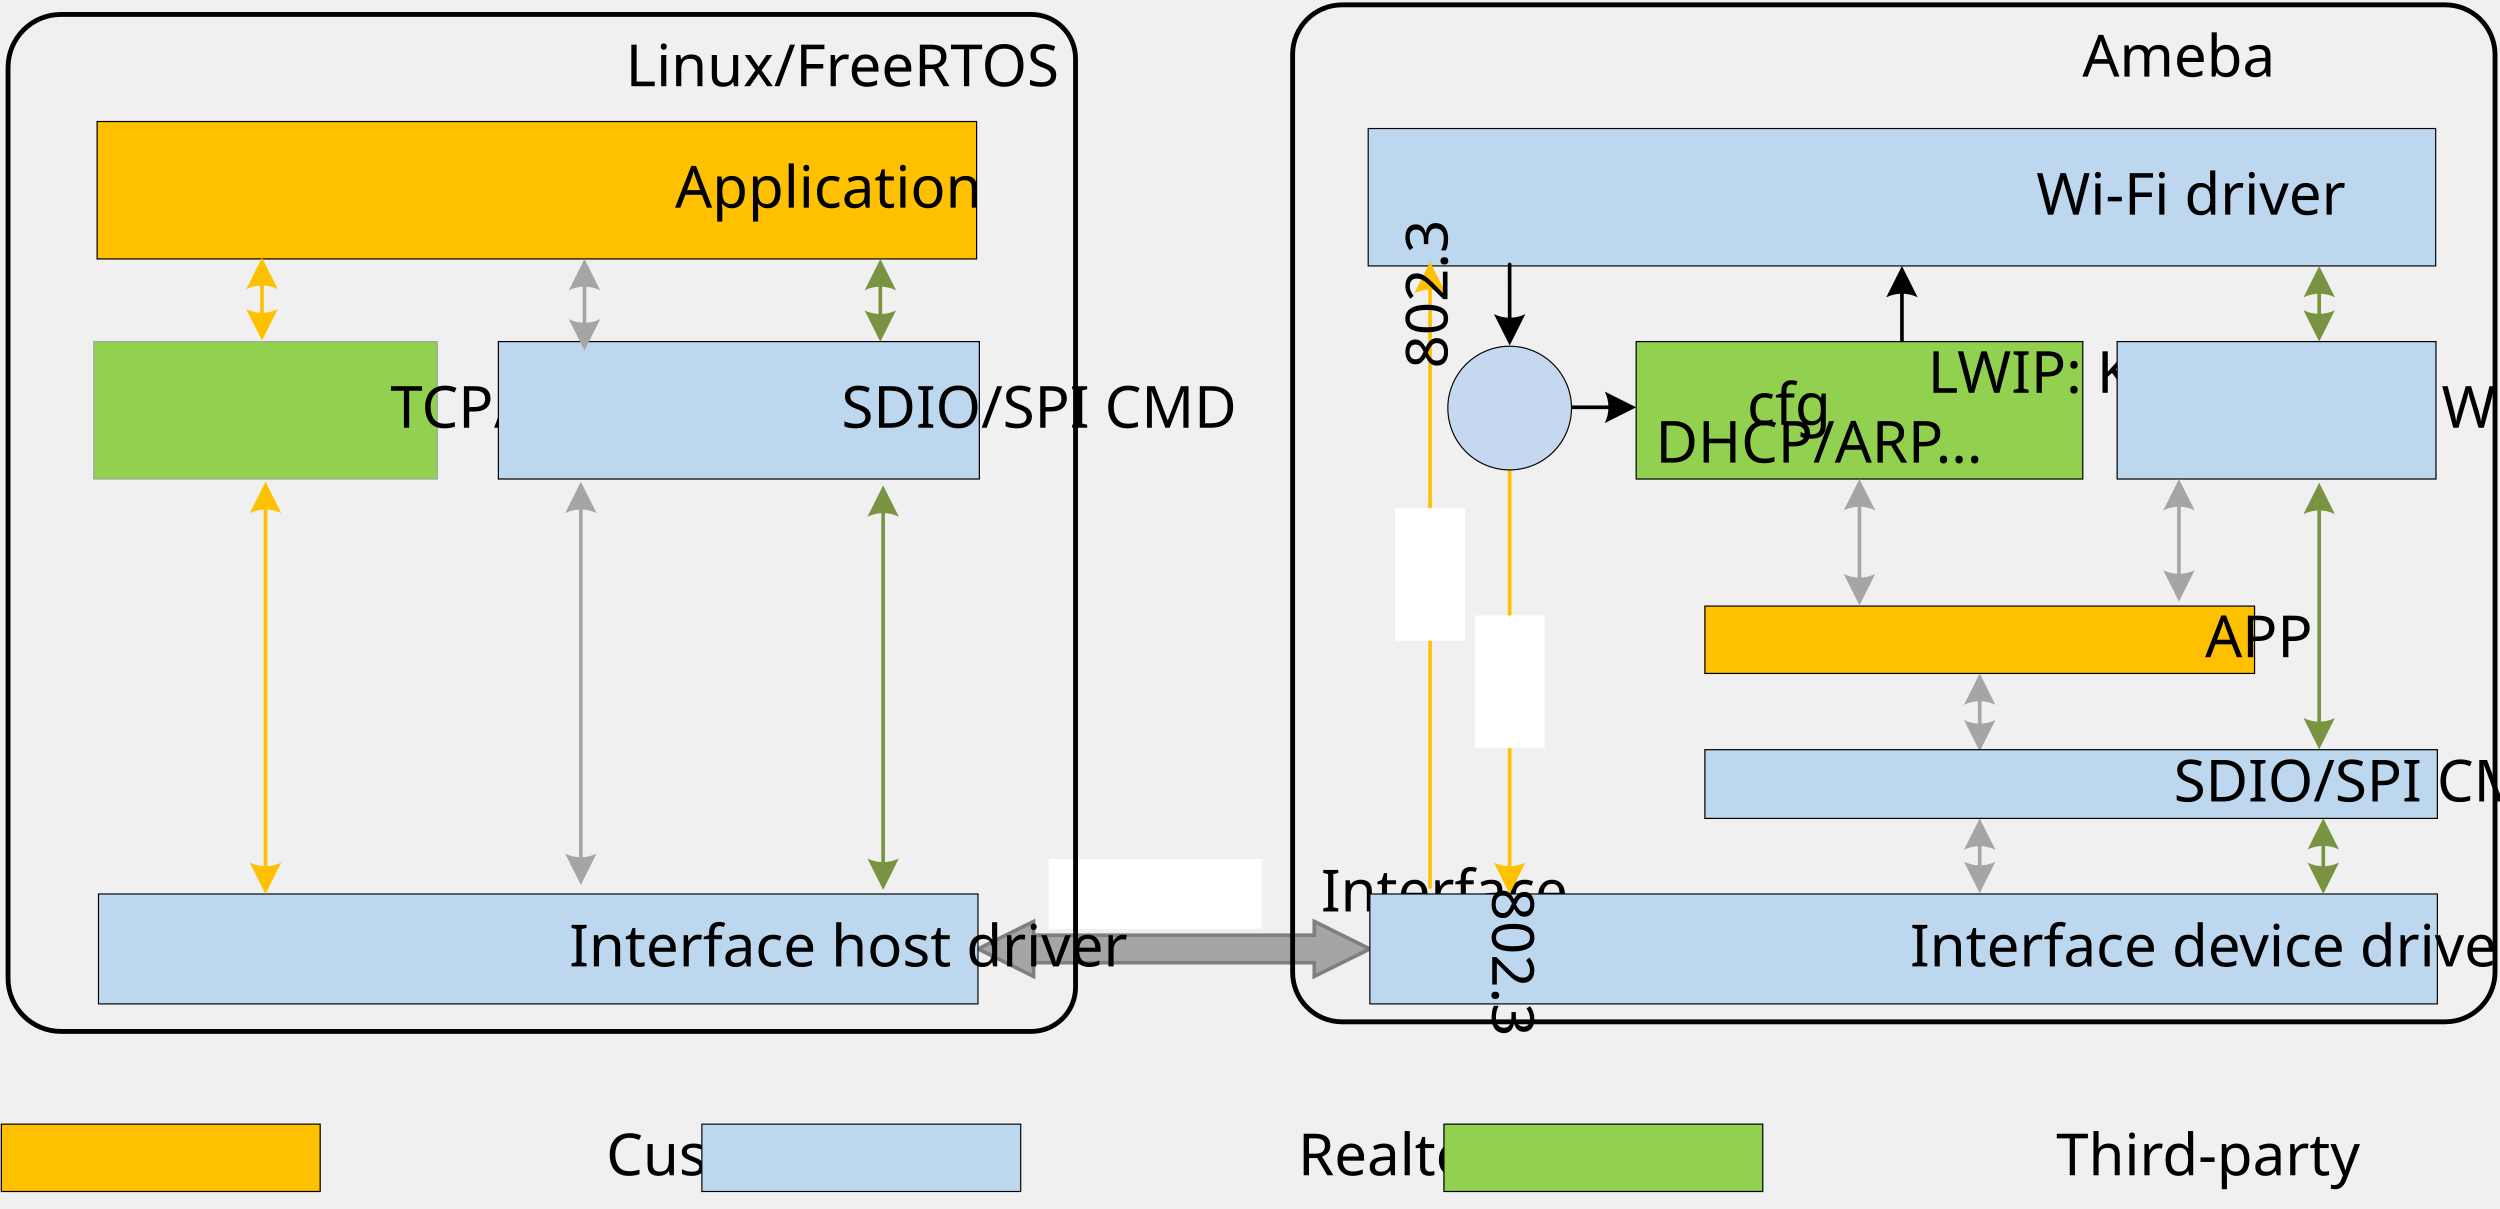
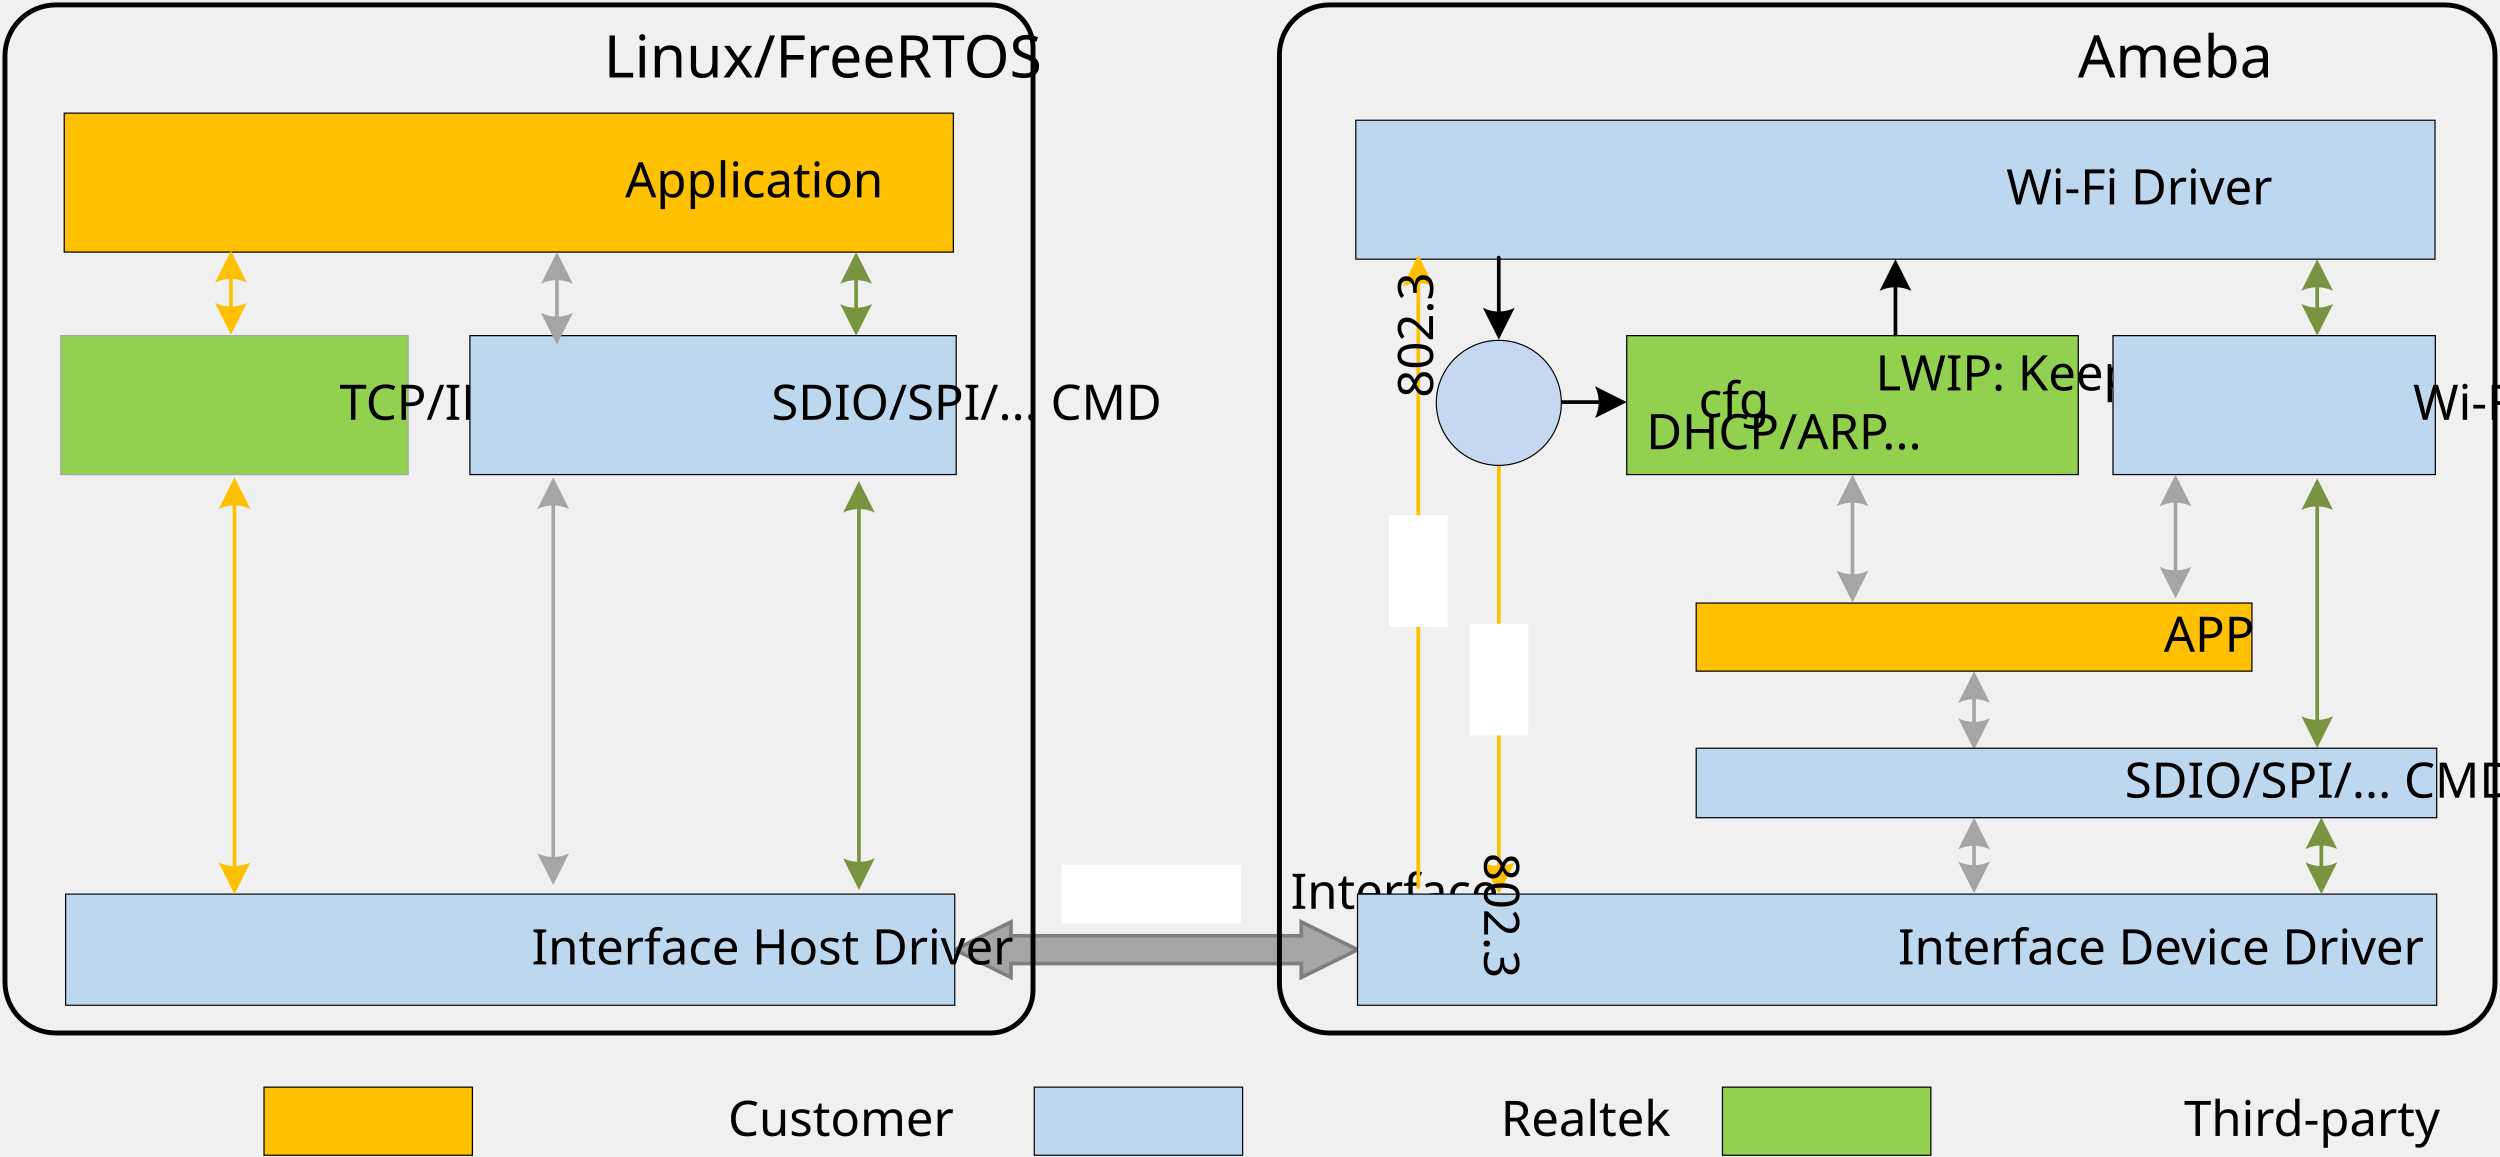
- <svg xmlns="http://www.w3.org/2000/svg" xmlns:ns1="http://schemas.microsoft.com/visio/2003/SVGExtensions/" xmlns:xlink="http://www.w3.org/1999/xlink" width="7.162in" height="3.461in" viewBox="0 0 515.647 249.207" xml:space="preserve" color-interpolation-filters="sRGB" class="st23">
-   <ns1:documentProperties ns1:langID="2052" ns1:viewMarkup="false">
+ <svg xmlns="http://www.w3.org/2000/svg" xmlns:ns1="http://schemas.microsoft.com/visio/2003/SVGExtensions/" xmlns:xlink="http://www.w3.org/1999/xlink" width="7.084in" height="3.277in" viewBox="0 0 510.065 235.965" xml:space="preserve" color-interpolation-filters="sRGB" class="st25">
+   <ns1:documentProperties ns1:langID="2052" ns1:metric="true" ns1:viewMarkup="false">
    <ns1:userDefs>
      <ns1:ud ns1:nameU="msvConvertTheme" />
    </ns1:userDefs>
  </ns1:documentProperties>
  <style type="text/css">
	
		.st1 {fill:#ffc000;stroke:#000000;stroke-width:0.25}
- 		.st2 {fill:#000000;font-family:Calibri;font-size:1em}
+ 		.st2 {fill:#000000;font-family:Calibri;font-size:0.833em}
		.st3 {fill:#92d050;stroke:#a5a5a5;stroke-width:0.25}
		.st4 {fill:#92d050;stroke:#000000;stroke-width:0.25}
		.st5 {font-size:1em}
		.st6 {fill:#bdd7ee;stroke:#000000;stroke-width:0.24}
		.st7 {fill:#a5a5a5;stroke:#7f7f7f;stroke-width:0.75}
		.st8 {fill:none;marker-end:url(#mrkr5-19);stroke:none;stroke-linecap:round;stroke-linejoin:round;stroke-width:0.75}
		.st9 {fill:#000000;fill-opacity:1;stroke:#000000;stroke-opacity:1;stroke-width:0.229}
		.st10 {fill:#ffffff;stroke:none;stroke-linecap:butt;stroke-width:7.2}
		.st11 {fill:none;stroke:#000000;stroke-width:1}
- 		.st12 {fill:#bdd7ee;stroke:#000000;stroke-width:0.25}
- 		.st13 {marker-end:url(#mrkr5-48);marker-start:url(#mrkr5-46);stroke:#ffc000;stroke-linecap:round;stroke-linejoin:round;stroke-width:0.75}
- 		.st14 {fill:#ffc000;fill-opacity:1;stroke:#ffc000;stroke-opacity:1;stroke-width:0.229}
- 		.st15 {marker-end:url(#mrkr5-57);marker-start:url(#mrkr5-55);stroke:#789440;stroke-linecap:round;stroke-linejoin:round;stroke-width:0.75}
- 		.st16 {fill:#789440;fill-opacity:1;stroke:#789440;stroke-opacity:1;stroke-width:0.229}
- 		.st17 {marker-start:url(#mrkr5-84);stroke:#000000;stroke-linecap:round;stroke-linejoin:round;stroke-width:0.75}
- 		.st18 {marker-end:url(#mrkr5-48);stroke:#ffc000;stroke-linecap:round;stroke-linejoin:round;stroke-width:0.75}
- 		.st19 {marker-end:url(#mrkr5-131);marker-start:url(#mrkr5-129);stroke:#a5a5a5;stroke-linecap:round;stroke-linejoin:round;stroke-width:0.75}
- 		.st20 {fill:#a5a5a5;fill-opacity:1;stroke:#a5a5a5;stroke-opacity:1;stroke-width:0.229}
- 		.st21 {fill:#c6d8f0;stroke:#000000;stroke-linecap:round;stroke-linejoin:round;stroke-width:0.24}
- 		.st22 {fill:none;stroke:none;stroke-linecap:round;stroke-linejoin:round;stroke-width:0.75}
- 		.st23 {fill:none;fill-rule:evenodd;font-size:12px;overflow:visible;stroke-linecap:square;stroke-miterlimit:3}
+ 		.st12 {fill:#000000;font-family:Calibri;font-size:1em}
+ 		.st13 {fill:#bdd7ee;stroke:#000000;stroke-width:0.25}
+ 		.st14 {marker-end:url(#mrkr5-48);marker-start:url(#mrkr5-46);stroke:#ffc000;stroke-linecap:round;stroke-linejoin:round;stroke-width:0.75}
+ 		.st15 {fill:#ffc000;fill-opacity:1;stroke:#ffc000;stroke-opacity:1;stroke-width:0.229}
+ 		.st16 {marker-end:url(#mrkr5-57);marker-start:url(#mrkr5-55);stroke:#789440;stroke-linecap:round;stroke-linejoin:round;stroke-width:0.75}
+ 		.st17 {fill:#789440;fill-opacity:1;stroke:#789440;stroke-opacity:1;stroke-width:0.229}
+ 		.st18 {marker-start:url(#mrkr5-84);stroke:#000000;stroke-linecap:round;stroke-linejoin:round;stroke-width:0.75}
+ 		.st19 {marker-end:url(#mrkr5-48);stroke:#ffc000;stroke-linecap:round;stroke-linejoin:round;stroke-width:0.75}
+ 		.st20 {fill:#ffffff;stroke:none;stroke-linecap:butt}
+ 		.st21 {marker-end:url(#mrkr5-131);marker-start:url(#mrkr5-129);stroke:#a5a5a5;stroke-linecap:round;stroke-linejoin:round;stroke-width:0.75}
+ 		.st22 {fill:#a5a5a5;fill-opacity:1;stroke:#a5a5a5;stroke-opacity:1;stroke-width:0.229}
+ 		.st23 {fill:#c6d8f0;stroke:#000000;stroke-linecap:round;stroke-linejoin:round;stroke-width:0.24}
+ 		.st24 {fill:none;stroke:none;stroke-linecap:round;stroke-linejoin:round;stroke-width:0.75}
+ 		.st25 {fill:none;fill-rule:evenodd;font-size:12px;overflow:visible;stroke-linecap:square;stroke-miterlimit:3}
	
	</style>
  <defs id="Markers">
    <g id="lend5">
      <path d="M 2 1 L 0 0 L 1.981 -0.993 C 1.672 -0.365 1.673 0.373 1.985 1 " style="stroke:none" />
    </g>
    <marker id="mrkr5-19" class="st9" ns1:arrowType="5" ns1:arrowSize="2" ns1:setback="7.63" refX="-7.63" orient="auto" markerUnits="strokeWidth" overflow="visible">
      <use xlink:href="#lend5" transform="scale(-4.36,-4.36) " />
    </marker>
-     <marker id="mrkr5-46" class="st14" ns1:arrowType="5" ns1:arrowSize="2" ns1:setback="7.15" refX="7.15" orient="auto" markerUnits="strokeWidth" overflow="visible">
+     <marker id="mrkr5-46" class="st15" ns1:arrowType="5" ns1:arrowSize="2" ns1:setback="7.15" refX="7.15" orient="auto" markerUnits="strokeWidth" overflow="visible">
      <use xlink:href="#lend5" transform="scale(4.36) " />
    </marker>
-     <marker id="mrkr5-48" class="st14" ns1:arrowType="5" ns1:arrowSize="2" ns1:setback="7.63" refX="-7.63" orient="auto" markerUnits="strokeWidth" overflow="visible">
+     <marker id="mrkr5-48" class="st15" ns1:arrowType="5" ns1:arrowSize="2" ns1:setback="7.63" refX="-7.63" orient="auto" markerUnits="strokeWidth" overflow="visible">
      <use xlink:href="#lend5" transform="scale(-4.36,-4.36) " />
    </marker>
-     <marker id="mrkr5-55" class="st16" ns1:arrowType="5" ns1:arrowSize="2" ns1:setback="7.15" refX="7.15" orient="auto" markerUnits="strokeWidth" overflow="visible">
+     <marker id="mrkr5-55" class="st17" ns1:arrowType="5" ns1:arrowSize="2" ns1:setback="7.15" refX="7.15" orient="auto" markerUnits="strokeWidth" overflow="visible">
      <use xlink:href="#lend5" transform="scale(4.36) " />
    </marker>
-     <marker id="mrkr5-57" class="st16" ns1:arrowType="5" ns1:arrowSize="2" ns1:setback="7.63" refX="-7.63" orient="auto" markerUnits="strokeWidth" overflow="visible">
+     <marker id="mrkr5-57" class="st17" ns1:arrowType="5" ns1:arrowSize="2" ns1:setback="7.63" refX="-7.63" orient="auto" markerUnits="strokeWidth" overflow="visible">
      <use xlink:href="#lend5" transform="scale(-4.36,-4.36) " />
    </marker>
    <marker id="mrkr5-84" class="st9" ns1:arrowType="5" ns1:arrowSize="2" ns1:setback="7.15" refX="7.15" orient="auto" markerUnits="strokeWidth" overflow="visible">
      <use xlink:href="#lend5" transform="scale(4.36) " />
    </marker>
-     <marker id="mrkr5-129" class="st20" ns1:arrowType="5" ns1:arrowSize="2" ns1:setback="7.15" refX="7.15" orient="auto" markerUnits="strokeWidth" overflow="visible">
+     <marker id="mrkr5-129" class="st22" ns1:arrowType="5" ns1:arrowSize="2" ns1:setback="7.15" refX="7.15" orient="auto" markerUnits="strokeWidth" overflow="visible">
      <use xlink:href="#lend5" transform="scale(4.36) " />
    </marker>
-     <marker id="mrkr5-131" class="st20" ns1:arrowType="5" ns1:arrowSize="2" ns1:setback="7.63" refX="-7.63" orient="auto" markerUnits="strokeWidth" overflow="visible">
+     <marker id="mrkr5-131" class="st22" ns1:arrowType="5" ns1:arrowSize="2" ns1:setback="7.63" refX="-7.63" orient="auto" markerUnits="strokeWidth" overflow="visible">
      <use xlink:href="#lend5" transform="scale(-4.36,-4.36) " />
    </marker>
  </defs>
  <g ns1:mID="0" ns1:index="1" ns1:groupContext="foregroundPage">
    <ns1:pageProperties ns1:drawingScale="0.0393701" ns1:pageScale="0.0393701" ns1:drawingUnits="24" ns1:shadowOffsetX="8.50394" ns1:shadowOffsetY="-8.50394" />
    <ns1:layer ns1:name="连接线" ns1:index="0" />
    <ns1:layer ns1:name="流程图" ns1:index="1" />
-     <g id="shape99-1" ns1:mID="99" ns1:groupContext="shape" transform="translate(20.0095,-195.794)">
-       <ns1:userDefs>
-         <ns1:ud ns1:nameU="visVersion" ns1:val="VT0(15):26" />
-         <ns1:ud ns1:nameU="msvThemeColors" ns1:val="VT0(254):26" />
-       </ns1:userDefs>
-       <ns1:textBlock ns1:margins="rect(4,4,4,4)" ns1:tabSpace="42.5197" />
-       <ns1:textRect cx="90.709" cy="235.034" width="181.42" height="28.346" />
-       <rect x="0" y="220.861" width="181.417" height="28.346" class="st1" />
-       <text x="63.06" y="238.63" class="st2" ns1:langID="2052">
+     <g id="shape99-1" ns1:mID="99" ns1:groupContext="shape" transform="translate(13.0917,-184.529)">
+       <ns1:userDefs>
+         <ns1:ud ns1:nameU="visVersion" ns1:val="VT0(15):26" />
+         <ns1:ud ns1:nameU="msvThemeColors" ns1:val="VT0(254):26" />
+       </ns1:userDefs>
+       <ns1:textBlock ns1:margins="rect(4,4,4,4)" ns1:tabSpace="42.5197" />
+       <ns1:textRect cx="90.709" cy="221.792" width="181.42" height="28.346" />
+       <rect x="0" y="207.618" width="181.417" height="28.346" class="st1" />
+       <text x="67.67" y="224.79" class="st2" ns1:langID="2052">
        <ns1:paragraph ns1:horizAlign="1" />
        <ns1:tabList />Application</text>
    </g>
-     <g id="shape100-4" ns1:mID="100" ns1:groupContext="shape" transform="translate(19.3145,-150.398)">
-       <ns1:userDefs>
-         <ns1:ud ns1:nameU="visVersion" ns1:val="VT0(15):26" />
-         <ns1:ud ns1:nameU="msvThemeColors" ns1:val="VT0(254):26" />
-       </ns1:userDefs>
-       <ns1:textBlock ns1:margins="rect(4,4,4,4)" ns1:tabSpace="42.5197" />
-       <ns1:textRect cx="35.433" cy="235.034" width="70.87" height="28.346" />
-       <rect x="0" y="220.861" width="70.866" height="28.346" class="st3" />
-       <text x="5.02" y="238.63" class="st2" ns1:langID="2052">
+     <g id="shape100-4" ns1:mID="100" ns1:groupContext="shape" transform="translate(12.3968,-139.134)">
+       <ns1:userDefs>
+         <ns1:ud ns1:nameU="visVersion" ns1:val="VT0(15):26" />
+         <ns1:ud ns1:nameU="msvThemeColors" ns1:val="VT0(254):26" />
+       </ns1:userDefs>
+       <ns1:textBlock ns1:margins="rect(4,4,4,4)" ns1:tabSpace="42.5197" />
+       <ns1:textRect cx="35.433" cy="221.792" width="70.87" height="28.346" />
+       <rect x="0" y="207.618" width="70.866" height="28.346" class="st3" />
+       <text x="10.09" y="224.79" class="st2" ns1:langID="2052">
        <ns1:paragraph ns1:horizAlign="1" />
        <ns1:tabList />TCP/IP Stack</text>
    </g>
-     <g id="shape101-7" ns1:mID="101" ns1:groupContext="shape" transform="translate(337.482,-150.398)">
-       <ns1:userDefs>
-         <ns1:ud ns1:nameU="visVersion" ns1:val="VT0(15):26" />
-         <ns1:ud ns1:nameU="msvThemeColors" ns1:val="VT0(254):26" />
-       </ns1:userDefs>
-       <ns1:textBlock ns1:margins="rect(4,4,4,4)" ns1:tabSpace="42.5197" />
-       <ns1:textRect cx="46.063" cy="235.034" width="92.13" height="28.346" />
-       <rect x="0" y="220.861" width="92.126" height="28.346" class="st4" />
-       <text x="4" y="231.43" class="st2" ns1:langID="2052">
+     <g id="shape101-7" ns1:mID="101" ns1:groupContext="shape" transform="translate(331.899,-139.134)">
+       <ns1:userDefs>
+         <ns1:ud ns1:nameU="visVersion" ns1:val="VT0(15):26" />
+         <ns1:ud ns1:nameU="msvThemeColors" ns1:val="VT0(254):26" />
+       </ns1:userDefs>
+       <ns1:textBlock ns1:margins="rect(4,4,4,4)" ns1:tabSpace="42.5197" />
+       <ns1:textRect cx="46.063" cy="221.792" width="92.13" height="28.346" />
+       <rect x="0" y="207.618" width="92.126" height="28.346" class="st4" />
+       <text x="4" y="218.79" class="st2" ns1:langID="2052">
        <ns1:paragraph />
        <ns1:tabList />LWIP: KeepAlive<ns1:newlineChar />
        <tspan x="4" dy="1.2em" class="st5">DHCP</tspan>/ARP...</text>
    </g>
-     <g id="shape102-11" ns1:mID="102" ns1:groupContext="shape" transform="translate(282.206,-194.349)">
-       <ns1:userDefs>
-         <ns1:ud ns1:nameU="visVersion" ns1:val="VT0(15):26" />
-         <ns1:ud ns1:nameU="msvThemeColors" ns1:val="VT0(254):26" />
-       </ns1:userDefs>
-       <ns1:textBlock ns1:margins="rect(4,4,4,4)" ns1:tabSpace="42.5197" />
-       <ns1:textRect cx="110.1" cy="235.034" width="220.2" height="28.346" />
-       <rect x="0" y="220.861" width="220.199" height="28.346" class="st6" />
-       <text x="81.65" y="238.63" class="st2" ns1:langID="2052">
-         <ns1:paragraph ns1:horizAlign="1" />
-         <ns1:tabList />Wi-Fi driver</text>
-     </g>
-     <g id="shape103-14" ns1:mID="103" ns1:groupContext="shape" transform="translate(282.55,444.955) rotate(180)">
+     <g id="shape102-11" ns1:mID="102" ns1:groupContext="shape" transform="translate(276.624,-183.085)">
+       <ns1:userDefs>
+         <ns1:ud ns1:nameU="visVersion" ns1:val="VT0(15):26" />
+         <ns1:ud ns1:nameU="msvThemeColors" ns1:val="VT0(254):26" />
+       </ns1:userDefs>
+       <ns1:textBlock ns1:margins="rect(4,4,4,4)" ns1:tabSpace="42.5197" />
+       <ns1:textRect cx="110.1" cy="221.792" width="220.2" height="28.346" />
+       <rect x="0" y="207.618" width="220.199" height="28.346" class="st6" />
+       <text x="85.94" y="224.79" class="st2" ns1:langID="2052">
+         <ns1:paragraph ns1:horizAlign="1" />
+         <ns1:tabList />Wi-Fi Driver</text>
+     </g>
+     <g id="shape103-14" ns1:mID="103" ns1:groupContext="shape" transform="translate(276.968,429.735) rotate(180)">
      <ns1:userDefs>
        <ns1:ud ns1:nameU="visVersion" ns1:val="VT0(15):26" />
        <ns1:ud ns1:nameU="ArrowType" ns1:prompt="" ns1:val="VT0(3):26" />
      </ns1:userDefs>
-       <path d="M0 249.21 L11.47 243.54 L11.47 246.37 L69.37 246.37 L69.37 243.54 L80.84 249.21 L69.37 254.88 L69.37 252.04        L11.47 252.04 L11.47 254.88 L0 249.21 Z" class="st7" />
-     </g>
-     <g id="shape104-16" ns1:mID="104" ns1:groupContext="shape" transform="translate(202.836,-60.8294)">
-       <ns1:textBlock ns1:margins="rect(4,4,4,4)" ns1:tabSpace="42.5197" />
-       <ns1:textRect cx="35.433" cy="245.239" width="70.87" height="7.937" />
-       <rect x="0" y="241.27" width="70.866" height="7.937" class="st8" />
-       <rect ns1:rectContext="textBkgnd" x="13.454" y="238.039" width="43.957" height="14.4" class="st10" />
-       <text x="13.45" y="248.84" class="st2" ns1:langID="2052">
+       <path d="M0 235.96 L11.47 230.3 L11.47 233.13 L70.71 233.13 L70.71 230.3 L82.18 235.96 L70.71 241.63 L70.71 238.8 L11.47        238.8 L11.47 241.63 L0 235.96 Z" class="st7" />
+     </g>
+     <g id="shape104-16" ns1:mID="104" ns1:groupContext="shape" transform="translate(209.346,-49.565)">
+       <ns1:textBlock ns1:margins="rect(4,4,4,4)" ns1:tabSpace="42.5197" />
+       <ns1:textRect cx="25.512" cy="231.996" width="51.03" height="7.937" />
+       <rect x="0" y="228.028" width="51.024" height="7.937" class="st8" />
+       <rect ns1:rectContext="textBkgnd" x="7.196" y="225.996" width="36.631" height="12" class="st10" />
+       <text x="7.2" y="235" class="st2" ns1:langID="2052">
        <ns1:paragraph ns1:horizAlign="1" />
        <ns1:tabList />Interface  </text>
    </g>
-     <g id="shape105-22" ns1:mID="105" ns1:groupContext="shape" transform="translate(1.63702,-36.4514)">
+     <g id="shape105-22" ns1:mID="105" ns1:groupContext="shape" transform="translate(1,-25.187)">
      <ns1:userDefs>
        <ns1:ud ns1:nameU="CTypeTopLeftSnip" ns1:prompt="" ns1:val="VT0(0):5" />
        <ns1:ud ns1:nameU="CTypeTopRightSnip" ns1:prompt="" ns1:val="VT0(0):5" />
        <ns1:ud ns1:nameU="CTypeBotLeftSnip" ns1:prompt="" ns1:val="VT0(0):5" />
        <ns1:ud ns1:nameU="CTypeBotRightSnip" ns1:prompt="" ns1:val="VT0(0):5" />
        <ns1:ud ns1:nameU="CornerLockHoriz" ns1:prompt="" ns1:val="VT0(0):5" />
        <ns1:ud ns1:nameU="CornerLockVert" ns1:prompt="" ns1:val="VT0(0):5" />
        <ns1:ud ns1:nameU="CornerLockDiag" ns1:prompt="" ns1:val="VT0(0):5" />
        <ns1:ud ns1:nameU="TopLeftOffset" ns1:prompt="" ns1:val="VT0(0.15748031496063):24" />
        <ns1:ud ns1:nameU="TopRightOffset" ns1:prompt="" ns1:val="VT0(0.15748031496063):24" />
        <ns1:ud ns1:nameU="BotLeftOffset" ns1:prompt="" ns1:val="VT0(0.15748031496063):24" />
        <ns1:ud ns1:nameU="BotRightOffset" ns1:prompt="" ns1:val="VT0(0.15748031496063):24" />
        <ns1:ud ns1:nameU="visVersion" ns1:prompt="" ns1:val="VT0(15):26" />
-         <ns1:ud ns1:nameU="TopLeftOffset" ns1:prompt="" ns1:val="VT0(0.15155385109416):1" />
-         <ns1:ud ns1:nameU="TopRightOffset" ns1:prompt="" ns1:val="VT0(0.12662620605906):1" />
-         <ns1:ud ns1:nameU="BotLeftOffset" ns1:prompt="" ns1:val="VT0(0.15155385109416):1" />
-         <ns1:ud ns1:nameU="BotRightOffset" ns1:prompt="" ns1:val="VT0(0.12662620605906):1" />
+         <ns1:ud ns1:nameU="TopLeftOffset" ns1:prompt="" ns1:val="VT0(0.14437155993333):1" />
+         <ns1:ud ns1:nameU="TopRightOffset" ns1:prompt="" ns1:val="VT0(0.12062526135234):1" />
+         <ns1:ud ns1:nameU="BotLeftOffset" ns1:prompt="" ns1:val="VT0(0.14437155993333):1" />
+         <ns1:ud ns1:nameU="BotRightOffset" ns1:prompt="" ns1:val="VT0(0.12062526135234):1" />
        <ns1:ud ns1:nameU="msvThemeColors" ns1:val="VT0(254):26" />
      </ns1:userDefs>
      <ns1:textBlock ns1:margins="rect(4,4,4,4)" ns1:tabSpace="42.5197" ns1:verticalAlign="0" />
-       <ns1:textRect cx="110.1" cy="144.318" width="220.2" height="209.778" />
-       <path d="M10.91 249.21 L211.08 249.21 A9.117 9.117 -180 0 0 220.2 240.09 L220.2 48.55 A9.117 9.117 -180 0 0 211.08        39.43 L10.91 39.43 A10.912 10.912 -180 0 0 -0 50.34 L0 238.3 A10.912 10.912 -180 0 0 10.91 249.21 Z" class="st11" />
-       <text x="71.25" y="54.23" class="st2" ns1:langID="2052">
+       <ns1:textRect cx="104.882" cy="131.076" width="209.77" height="209.778" />
+       <path d="M10.39 235.96 L201.08 235.96 A8.685 8.685 -180 0 0 209.76 227.28 L209.76 34.87 A8.685 8.685 -180 0 0        201.08 26.19 L10.39 26.19 A10.395 10.395 -180 0 0 0 36.58 L0 225.57 A10.395 10.395 -180 0 0 10.39 235.96        Z" class="st11" />
+       <text x="66.03" y="40.99" class="st12" ns1:langID="2052">
        <ns1:paragraph ns1:horizAlign="1" />
        <ns1:tabList />Linux/FreeRTOS</text>
    </g>
-     <g id="shape106-25" ns1:mID="106" ns1:groupContext="shape" transform="translate(266.616,-38.4296)">
+     <g id="shape106-25" ns1:mID="106" ns1:groupContext="shape" transform="translate(261.033,-25.187)">
      <ns1:userDefs>
        <ns1:ud ns1:nameU="CTypeTopLeftSnip" ns1:prompt="" ns1:val="VT0(0):5" />
        <ns1:ud ns1:nameU="CTypeTopRightSnip" ns1:prompt="" ns1:val="VT0(0):5" />
        <ns1:ud ns1:nameU="CTypeBotLeftSnip" ns1:prompt="" ns1:val="VT0(0):5" />
        <ns1:ud ns1:nameU="CTypeBotRightSnip" ns1:prompt="" ns1:val="VT0(0):5" />
        <ns1:ud ns1:nameU="CornerLockHoriz" ns1:prompt="" ns1:val="VT0(0):5" />
        <ns1:ud ns1:nameU="CornerLockVert" ns1:prompt="" ns1:val="VT0(0):5" />
        <ns1:ud ns1:nameU="CornerLockDiag" ns1:prompt="" ns1:val="VT0(0):5" />
        <ns1:ud ns1:nameU="TopLeftOffset" ns1:prompt="" ns1:val="VT0(0.15748031496063):24" />
        <ns1:ud ns1:nameU="TopRightOffset" ns1:prompt="" ns1:val="VT0(0.15748031496063):24" />
        <ns1:ud ns1:nameU="BotLeftOffset" ns1:prompt="" ns1:val="VT0(0.15748031496063):24" />
        <ns1:ud ns1:nameU="BotRightOffset" ns1:prompt="" ns1:val="VT0(0.15748031496063):24" />
        <ns1:ud ns1:nameU="visVersion" ns1:prompt="" ns1:val="VT0(15):26" />
        <ns1:ud ns1:nameU="TopLeftOffset" ns1:prompt="" ns1:val="VT0(0.14171386428802):1" />
        <ns1:ud ns1:nameU="TopRightOffset" ns1:prompt="" ns1:val="VT0(0.14263122119364):1" />
        <ns1:ud ns1:nameU="BotLeftOffset" ns1:prompt="" ns1:val="VT0(0.14171386428802):1" />
        <ns1:ud ns1:nameU="BotRightOffset" ns1:prompt="" ns1:val="VT0(0.14263122119364):1" />
        <ns1:ud ns1:nameU="msvThemeColors" ns1:val="VT0(254):26" />
      </ns1:userDefs>
      <ns1:textBlock ns1:margins="rect(4,4,4,4)" ns1:tabSpace="42.5197" ns1:verticalAlign="0" />
-       <ns1:textRect cx="124.016" cy="144.318" width="248.04" height="209.778" />
-       <path d="M10.2 249.21 L237.76 249.21 A10.269 10.269 -180 0 0 248.03 238.94 L248.03 49.7 A10.269 10.269 -180 0 0 237.76        39.43 L10.2 39.43 A10.203 10.203 -180 0 0 0 49.63 L0 239 A10.203 10.203 -180 0 0 10.2 249.21 Z" class="st11" />
-       <text x="106.74" y="54.23" class="st2" ns1:langID="2052">
+       <ns1:textRect cx="124.016" cy="131.076" width="248.04" height="209.778" />
+       <path d="M10.2 235.96 L237.76 235.96 A10.269 10.269 -180 0 0 248.03 225.7 L248.03 36.46 A10.269 10.269 -180 0 0 237.76        26.19 L10.2 26.19 A10.203 10.203 -180 0 0 0 36.39 L0 225.76 A10.203 10.203 -180 0 0 10.2 235.96 Z" class="st11" />
+       <text x="106.74" y="40.99" class="st12" ns1:langID="2052">
        <ns1:paragraph ns1:horizAlign="1" />
        <ns1:tabList />Ameba</text>
    </g>
-     <g id="shape107-28" ns1:mID="107" ns1:groupContext="shape" transform="translate(102.781,-150.398)">
-       <ns1:userDefs>
-         <ns1:ud ns1:nameU="visVersion" ns1:val="VT0(15):26" />
-         <ns1:ud ns1:nameU="msvThemeColors" ns1:val="VT0(254):26" />
-       </ns1:userDefs>
-       <ns1:textBlock ns1:margins="rect(4,4,4,4)" ns1:tabSpace="42.5197" />
-       <ns1:textRect cx="49.606" cy="235.034" width="99.22" height="28.346" />
-       <rect x="0" y="220.861" width="99.213" height="28.346" class="st12" />
-       <text x="14.61" y="238.63" class="st2" ns1:langID="2052">
-         <ns1:paragraph ns1:horizAlign="1" />
-         <ns1:tabList />SDIO/SPI CMD</text>
-     </g>
-     <g id="shape108-31" ns1:mID="108" ns1:groupContext="shape" transform="translate(436.695,-150.398)">
-       <ns1:userDefs>
-         <ns1:ud ns1:nameU="visVersion" ns1:val="VT0(15):26" />
-         <ns1:ud ns1:nameU="msvThemeColors" ns1:val="VT0(254):26" />
-       </ns1:userDefs>
-       <ns1:textBlock ns1:margins="rect(4,4,4,4)" ns1:tabSpace="42.5197" />
-       <ns1:textRect cx="32.886" cy="235.034" width="65.78" height="28.346" />
-       <rect x="0" y="220.861" width="65.772" height="28.346" class="st12" />
-       <text x="10.76" y="238.63" class="st2" ns1:langID="2052">
+     <g id="shape107-28" ns1:mID="107" ns1:groupContext="shape" transform="translate(95.8634,-139.134)">
+       <ns1:userDefs>
+         <ns1:ud ns1:nameU="visVersion" ns1:val="VT0(15):26" />
+         <ns1:ud ns1:nameU="msvThemeColors" ns1:val="VT0(254):26" />
+       </ns1:userDefs>
+       <ns1:textBlock ns1:margins="rect(4,4,4,4)" ns1:tabSpace="42.5197" />
+       <ns1:textRect cx="49.606" cy="221.792" width="99.22" height="28.346" />
+       <rect x="0" y="207.618" width="99.213" height="28.346" class="st13" />
+       <text x="14.73" y="224.79" class="st2" ns1:langID="2052">
+         <ns1:paragraph ns1:horizAlign="1" />
+         <ns1:tabList />SDIO/SPI/... CMD</text>
+     </g>
+     <g id="shape108-31" ns1:mID="108" ns1:groupContext="shape" transform="translate(431.112,-139.134)">
+       <ns1:userDefs>
+         <ns1:ud ns1:nameU="visVersion" ns1:val="VT0(15):26" />
+         <ns1:ud ns1:nameU="msvThemeColors" ns1:val="VT0(254):26" />
+       </ns1:userDefs>
+       <ns1:textBlock ns1:margins="rect(4,4,4,4)" ns1:tabSpace="42.5197" />
+       <ns1:textRect cx="32.886" cy="221.792" width="65.78" height="28.346" />
+       <rect x="0" y="207.618" width="65.772" height="28.346" class="st13" />
+       <text x="14.45" y="224.79" class="st2" ns1:langID="2052">
        <ns1:paragraph ns1:horizAlign="1" />
        <ns1:tabList />Wi-Fi API</text>
    </g>
-     <g id="shape109-34" ns1:mID="109" ns1:groupContext="shape" transform="translate(20.293,-42.1207)">
-       <ns1:userDefs>
-         <ns1:ud ns1:nameU="visVersion" ns1:val="VT0(15):26" />
-         <ns1:ud ns1:nameU="msvThemeColors" ns1:val="VT0(254):26" />
-       </ns1:userDefs>
-       <ns1:textBlock ns1:margins="rect(4,4,4,4)" ns1:tabSpace="42.5197" />
-       <ns1:textRect cx="90.709" cy="237.869" width="181.42" height="22.677" />
-       <rect x="0" y="226.53" width="181.417" height="22.677" class="st6" />
-       <text x="40.94" y="241.47" class="st2" ns1:langID="2052">
-         <ns1:paragraph ns1:horizAlign="1" />
-         <ns1:tabList />Interface host driver</text>
-     </g>
-     <g id="shape110-37" ns1:mID="110" ns1:groupContext="shape" transform="translate(282.55,-42.1207)">
-       <ns1:userDefs>
-         <ns1:ud ns1:nameU="visVersion" ns1:val="VT0(15):26" />
-         <ns1:ud ns1:nameU="msvThemeColors" ns1:val="VT0(254):26" />
-       </ns1:userDefs>
-       <ns1:textBlock ns1:margins="rect(4,4,4,4)" ns1:tabSpace="42.5197" />
-       <ns1:textRect cx="110.1" cy="237.869" width="220.2" height="22.677" />
-       <rect x="0" y="226.53" width="220.199" height="22.677" class="st6" />
-       <text x="55.25" y="241.47" class="st2" ns1:langID="2052">
-         <ns1:paragraph ns1:horizAlign="1" />
-         <ns1:tabList />Interface device driver</text>
-     </g>
-     <g id="shape111-40" ns1:mID="111" ns1:groupContext="shape" transform="translate(303.233,53.1575) rotate(90)">
-       <path d="M5.36 249.21 L5.72 249.21 L11.37 249.21" class="st13" />
-     </g>
-     <g id="shape112-49" ns1:mID="112" ns1:groupContext="shape" transform="translate(430.784,53.4136) rotate(90)">
-       <path d="M5.36 249.21 L5.72 249.21 L11.37 249.21" class="st15" />
-     </g>
-     <g id="shape113-58" ns1:mID="113" ns1:groupContext="shape" transform="translate(303.955,99.3701) rotate(90)">
-       <path d="M5.36 249.21 L5.72 249.21 L79.32 249.21" class="st13" />
-     </g>
-     <g id="shape114-65" ns1:mID="114" ns1:groupContext="shape" transform="translate(431.359,100.116) rotate(90)">
-       <path d="M5.36 249.21 L5.72 249.21 L77.72 249.21" class="st15" />
-     </g>
-     <g id="shape115-72" ns1:mID="115" ns1:groupContext="shape" transform="translate(229.164,154.584) rotate(-90)">
-       <path d="M5.36 249.21 L5.72 249.21 L49.29 249.21" class="st15" />
-     </g>
-     <g id="shape116-79" ns1:mID="116" ns1:groupContext="shape" transform="translate(641.513,54.8583) rotate(90)">
-       <path d="M5.36 249.21 L5.72 249.21 L15.36 249.21" class="st17" />
-     </g>
-     <g id="shape117-85" ns1:mID="117" ns1:groupContext="shape" transform="translate(229.164,70.4625) rotate(-90)">
-       <path d="M5.36 249.21 L5.72 249.21 L9.88 249.21" class="st15" />
-     </g>
-     <g id="shape118-92" ns1:mID="118" ns1:groupContext="shape" transform="translate(337.482,333.227) rotate(180)">
-       <path d="M5.36 249.21 L5.72 249.21 L13.34 249.21" class="st17" />
-     </g>
-     <g id="shape119-97" ns1:mID="119" ns1:groupContext="shape" transform="translate(45.7549,182.983) rotate(-90)">
-       <ns1:textBlock ns1:margins="rect(4,4,4,4)" ns1:tabSpace="42.5197" />
-       <ns1:textRect cx="64.484" cy="249.207" width="128.97" height="0" />
-       <path d="M0 249.21 L123.25 249.21" class="st18" />
-       <rect ns1:rectContext="textBkgnd" x="50.805" y="242.007" width="27.357" height="14.4" class="st10" />
-       <text x="50.81" y="252.81" class="st2" ns1:langID="2052">
+     <g id="shape109-34" ns1:mID="109" ns1:groupContext="shape" transform="translate(13.3752,-30.8563)">
+       <ns1:userDefs>
+         <ns1:ud ns1:nameU="visVersion" ns1:val="VT0(15):26" />
+         <ns1:ud ns1:nameU="msvThemeColors" ns1:val="VT0(254):26" />
+       </ns1:userDefs>
+       <ns1:textBlock ns1:margins="rect(4,4,4,4)" ns1:tabSpace="42.5197" />
+       <ns1:textRect cx="90.709" cy="224.626" width="181.42" height="22.677" />
+       <rect x="0" y="213.288" width="181.417" height="22.677" class="st6" />
+       <text x="48.29" y="227.63" class="st2" ns1:langID="2052">
+         <ns1:paragraph ns1:horizAlign="1" />
+         <ns1:tabList />Interface Host Driver</text>
+     </g>
+     <g id="shape110-37" ns1:mID="110" ns1:groupContext="shape" transform="translate(276.968,-30.8563)">
+       <ns1:userDefs>
+         <ns1:ud ns1:nameU="visVersion" ns1:val="VT0(15):26" />
+         <ns1:ud ns1:nameU="msvThemeColors" ns1:val="VT0(254):26" />
+       </ns1:userDefs>
+       <ns1:textBlock ns1:margins="rect(4,4,4,4)" ns1:tabSpace="42.5197" />
+       <ns1:textRect cx="110.1" cy="224.626" width="220.2" height="22.677" />
+       <rect x="0" y="213.288" width="220.199" height="22.677" class="st6" />
+       <text x="63.5" y="227.63" class="st2" ns1:langID="2052">
+         <ns1:paragraph ns1:horizAlign="1" />
+         <ns1:tabList />Interface Device Driver</text>
+     </g>
+     <g id="shape111-40" ns1:mID="111" ns1:groupContext="shape" transform="translate(283.072,51.1794) rotate(90)">
+       <path d="M5.36 235.96 L5.72 235.96 L11.37 235.96" class="st14" />
+     </g>
+     <g id="shape112-49" ns1:mID="112" ns1:groupContext="shape" transform="translate(410.623,51.4354) rotate(90)">
+       <path d="M5.36 235.96 L5.72 235.96 L11.37 235.96" class="st16" />
+     </g>
+     <g id="shape113-58" ns1:mID="113" ns1:groupContext="shape" transform="translate(283.795,97.3919) rotate(90)">
+       <path d="M5.36 235.96 L5.72 235.96 L79.32 235.96" class="st14" />
+     </g>
+     <g id="shape114-65" ns1:mID="114" ns1:groupContext="shape" transform="translate(411.198,98.1376) rotate(90)">
+       <path d="M5.36 235.96 L5.72 235.96 L77.72 235.96" class="st16" />
+     </g>
+     <g id="shape115-72" ns1:mID="115" ns1:groupContext="shape" transform="translate(236.824,152.606) rotate(-90)">
+       <path d="M5.36 235.96 L5.72 235.96 L49.29 235.96" class="st16" />
+     </g>
+     <g id="shape116-79" ns1:mID="116" ns1:groupContext="shape" transform="translate(622.688,52.8801) rotate(90)">
+       <path d="M5.36 235.96 L5.72 235.96 L15.36 235.96" class="st18" />
+     </g>
+     <g id="shape117-85" ns1:mID="117" ns1:groupContext="shape" transform="translate(236.824,68.4844) rotate(-90)">
+       <path d="M5.36 235.96 L5.72 235.96 L9.88 235.96" class="st16" />
+     </g>
+     <g id="shape118-92" ns1:mID="118" ns1:groupContext="shape" transform="translate(331.899,318.006) rotate(180)">
+       <path d="M5.36 235.96 L5.72 235.96 L13.34 235.96" class="st18" />
+     </g>
+     <g id="shape119-97" ns1:mID="119" ns1:groupContext="shape" transform="translate(53.415,181.005) rotate(-90)">
+       <ns1:textBlock ns1:margins="rect(4,4,4,4)" ns1:tabSpace="42.5197" />
+       <ns1:textRect cx="64.484" cy="235.965" width="128.97" height="0" />
+       <path d="M0 235.96 L123.25 235.96" class="st19" />
+       <rect ns1:rectContext="textBkgnd" x="53.085" y="229.965" width="22.797" height="12" class="st20" />
+       <text x="53.09" y="238.96" class="st2" ns1:langID="2052">
        <ns1:paragraph ns1:horizAlign="1" />
        <ns1:tabList />802.3</text>
    </g>
-     <g id="shape120-104" ns1:mID="120" ns1:groupContext="shape" transform="translate(230.007,184.409) rotate(-90)">
-       <path d="M5.36 249.21 L5.72 249.21 L9.93 249.21" class="st15" />
-     </g>
-     <g id="shape121-111" ns1:mID="121" ns1:groupContext="shape" transform="translate(62.1805,71.4324) rotate(-90.0388)">
-       <path d="M5.36 249.21 L5.72 249.21 L16.73 249.21" class="st17" />
-     </g>
-     <g id="shape122-116" ns1:mID="122" ns1:groupContext="shape" transform="translate(560.595,96.8643) rotate(90)">
-       <ns1:textBlock ns1:margins="rect(4,4,4,4)" ns1:tabSpace="42.5197" />
-       <ns1:textRect cx="43.773" cy="249.207" width="87.55" height="0" />
-       <path d="M0 249.21 L81.82 249.21" class="st18" />
-       <rect ns1:rectContext="textBkgnd" x="30.094" y="242.007" width="27.357" height="14.4" class="st10" />
-       <text x="30.09" y="252.81" class="st2" ns1:langID="2052">
+     <g id="shape120-104" ns1:mID="120" ns1:groupContext="shape" transform="translate(237.667,182.431) rotate(-90)">
+       <path d="M5.36 235.96 L5.72 235.96 L9.93 235.96" class="st16" />
+     </g>
+     <g id="shape121-111" ns1:mID="121" ns1:groupContext="shape" transform="translate(69.8406,69.4453) rotate(-90.0388)">
+       <path d="M5.36 235.96 L5.72 235.96 L16.73 235.96" class="st18" />
+     </g>
+     <g id="shape122-116" ns1:mID="122" ns1:groupContext="shape" transform="translate(541.77,94.8862) rotate(90)">
+       <ns1:textBlock ns1:margins="rect(4,4,4,4)" ns1:tabSpace="42.5197" />
+       <ns1:textRect cx="43.773" cy="235.965" width="87.55" height="0" />
+       <path d="M0 235.96 L81.82 235.96" class="st19" />
+       <rect ns1:rectContext="textBkgnd" x="32.374" y="229.965" width="22.797" height="12" class="st10" />
+       <text x="32.37" y="238.96" class="st2" ns1:langID="2052">
        <ns1:paragraph ns1:horizAlign="1" />
        <ns1:tabList />802.3</text>
    </g>
-     <g id="shape123-123" ns1:mID="123" ns1:groupContext="shape" transform="translate(657.555,138.916) rotate(90)">
-       <path d="M5.36 249.21 L5.72 249.21 L10.36 249.21" class="st19" />
-     </g>
-     <g id="shape124-132" ns1:mID="124" ns1:groupContext="shape" transform="translate(657.555,168.819) rotate(90)">
-       <path d="M5.36 249.21 L5.72 249.21 L9.69 249.21" class="st19" />
-     </g>
-     <g id="shape125-139" ns1:mID="125" ns1:groupContext="shape" transform="translate(-129.418,182.555) rotate(-90)">
-       <path d="M5.36 249.21 L5.72 249.21 L77.46 249.21" class="st19" />
-     </g>
-     <g id="shape126-146" ns1:mID="126" ns1:groupContext="shape" ns1:layerMember="0;1" transform="translate(298.632,-152.432)">
+     <g id="shape123-123" ns1:mID="123" ns1:groupContext="shape" transform="translate(638.73,136.938) rotate(90)">
+       <path d="M5.36 235.96 L5.72 235.96 L10.36 235.96" class="st21" />
+     </g>
+     <g id="shape124-132" ns1:mID="124" ns1:groupContext="shape" transform="translate(638.73,166.841) rotate(90)">
+       <path d="M5.36 235.96 L5.72 235.96 L9.69 235.96" class="st21" />
+     </g>
+     <g id="shape125-139" ns1:mID="125" ns1:groupContext="shape" transform="translate(-123.094,180.577) rotate(-90)">
+       <path d="M5.36 235.96 L5.72 235.96 L77.46 235.96" class="st21" />
+     </g>
+     <g id="shape126-146" ns1:mID="126" ns1:groupContext="shape" ns1:layerMember="0;1" transform="translate(293.049,-141.167)">
      <ns1:userDefs>
        <ns1:ud ns1:nameU="visVersion" ns1:prompt="" ns1:val="VT0(15):26" />
      </ns1:userDefs>
      <ns1:textBlock ns1:margins="rect(2,2,2,2)" ns1:tabSpace="42.5197" />
-       <ns1:textRect cx="12.756" cy="236.451" width="25.52" height="25.512" />
-       <path d="M0 236.45 A12.756 12.756 0 0 1 25.51 236.45 A12.756 12.756 0 1 1 0 236.45 Z" class="st21" />
-       <text x="5.56" y="240.05" class="st2" ns1:langID="2052">
+       <ns1:textRect cx="12.756" cy="223.209" width="25.52" height="25.512" />
+       <path d="M0 223.21 A12.756 12.756 0 0 1 25.51 223.21 A12.756 12.756 0 1 1 0 223.21 Z" class="st23" />
+       <text x="6.76" y="226.29" class="st2" ns1:langID="2052">
        <ns1:paragraph ns1:horizAlign="1" />
        <ns1:tabList />cfg</text>
    </g>
-     <g id="shape127-149" ns1:mID="127" ns1:groupContext="shape" transform="translate(351.655,-80.3884)">
-       <ns1:userDefs>
-         <ns1:ud ns1:nameU="visVersion" ns1:val="VT0(15):26" />
-         <ns1:ud ns1:nameU="msvThemeColors" ns1:val="VT0(254):26" />
-       </ns1:userDefs>
-       <ns1:textBlock ns1:margins="rect(4,4,4,4)" ns1:tabSpace="42.5197" />
-       <ns1:textRect cx="75.547" cy="242.121" width="151.1" height="14.173" />
-       <rect x="0" y="235.034" width="151.094" height="14.173" class="st12" />
-       <text x="40.55" y="245.72" class="st2" ns1:langID="2052">
-         <ns1:paragraph ns1:horizAlign="1" />
-         <ns1:tabList />SDIO/SPI CMD</text>
-     </g>
-     <g id="shape128-152" ns1:mID="128" ns1:groupContext="shape" transform="translate(351.655,-110.292)">
-       <ns1:userDefs>
-         <ns1:ud ns1:nameU="visVersion" ns1:val="VT0(15):26" />
-         <ns1:ud ns1:nameU="msvThemeColors" ns1:val="VT0(254):26" />
-       </ns1:userDefs>
-       <ns1:textBlock ns1:margins="rect(4,4,4,4)" ns1:tabSpace="42.5197" />
-       <ns1:textRect cx="56.693" cy="242.26" width="113.39" height="13.894" />
-       <rect x="0" y="235.313" width="113.386" height="13.894" class="st1" />
-       <text x="47.02" y="245.86" class="st2" ns1:langID="2052">
+     <g id="shape127-149" ns1:mID="127" ns1:groupContext="shape" transform="translate(346.073,-69.124)">
+       <ns1:userDefs>
+         <ns1:ud ns1:nameU="visVersion" ns1:val="VT0(15):26" />
+         <ns1:ud ns1:nameU="msvThemeColors" ns1:val="VT0(254):26" />
+       </ns1:userDefs>
+       <ns1:textBlock ns1:margins="rect(4,4,4,4)" ns1:tabSpace="42.5197" />
+       <ns1:textRect cx="75.547" cy="228.878" width="151.1" height="14.173" />
+       <rect x="0" y="221.792" width="151.094" height="14.173" class="st13" />
+       <text x="40.67" y="231.88" class="st2" ns1:langID="2052">
+         <ns1:paragraph ns1:horizAlign="1" />
+         <ns1:tabList />SDIO/SPI/... CMD</text>
+     </g>
+     <g id="shape128-152" ns1:mID="128" ns1:groupContext="shape" transform="translate(346.073,-99.0272)">
+       <ns1:userDefs>
+         <ns1:ud ns1:nameU="visVersion" ns1:val="VT0(15):26" />
+         <ns1:ud ns1:nameU="msvThemeColors" ns1:val="VT0(254):26" />
+       </ns1:userDefs>
+       <ns1:textBlock ns1:margins="rect(4,4,4,4)" ns1:tabSpace="42.5197" />
+       <ns1:textRect cx="56.693" cy="229.018" width="113.39" height="13.894" />
+       <rect x="0" y="222.07" width="113.386" height="13.894" class="st1" />
+       <text x="48.63" y="232.02" class="st2" ns1:langID="2052">
        <ns1:paragraph ns1:horizAlign="1" />
        <ns1:tabList />APP</text>
    </g>
-     <g id="shape129-155" ns1:mID="129" ns1:groupContext="shape" transform="translate(632.752,98.809) rotate(90)">
-       <path d="M5.36 249.21 L5.72 249.21 L20.35 249.21" class="st19" />
-     </g>
-     <g id="shape130-162" ns1:mID="130" ns1:groupContext="shape" transform="translate(698.658,98.809) rotate(90)">
-       <path d="M5.36 249.21 L5.72 249.21 L19.56 249.21" class="st19" />
-     </g>
-     <g id="shape131-169" ns1:mID="131" ns1:groupContext="shape" transform="translate(-128.667,72.3038) rotate(-90)">
-       <path d="M5.36 249.21 L5.72 249.21 L13.17 249.21" class="st19" />
-     </g>
-     <g id="shape132-176" ns1:mID="132" ns1:groupContext="shape" transform="translate(0.25,-3.42781)">
-       <ns1:userDefs>
-         <ns1:ud ns1:nameU="visVersion" ns1:val="VT0(15):26" />
-         <ns1:ud ns1:nameU="msvThemeColors" ns1:val="VT0(254):26" />
-       </ns1:userDefs>
-       <rect x="0" y="235.313" width="65.772" height="13.894" class="st1" />
-     </g>
-     <g id="shape133-178" ns1:mID="133" ns1:groupContext="shape" transform="translate(59.717,-0.375)">
-       <ns1:textBlock ns1:margins="rect(4,4,4,4)" ns1:tabSpace="42.5197" />
-       <ns1:textRect cx="32.886" cy="239.207" width="65.78" height="20" />
-       <rect x="0" y="229.207" width="65.772" height="20" class="st22" />
-       <text x="9.14" y="242.81" class="st2" ns1:langID="2052">
+     <g id="shape129-155" ns1:mID="129" ns1:groupContext="shape" transform="translate(613.927,96.8308) rotate(90)">
+       <path d="M5.36 235.96 L5.72 235.96 L20.35 235.96" class="st21" />
+     </g>
+     <g id="shape130-162" ns1:mID="130" ns1:groupContext="shape" transform="translate(679.833,96.8308) rotate(90)">
+       <path d="M5.36 235.96 L5.72 235.96 L19.56 235.96" class="st21" />
+     </g>
+     <g id="shape131-169" ns1:mID="131" ns1:groupContext="shape" transform="translate(-122.342,70.3257) rotate(-90)">
+       <path d="M5.36 235.96 L5.72 235.96 L13.17 235.96" class="st21" />
+     </g>
+     <g id="shape132-176" ns1:mID="132" ns1:groupContext="shape" transform="translate(53.8567,-0.25)">
+       <ns1:userDefs>
+         <ns1:ud ns1:nameU="visVersion" ns1:val="VT0(15):26" />
+         <ns1:ud ns1:nameU="msvThemeColors" ns1:val="VT0(254):26" />
+       </ns1:userDefs>
+       <rect x="0" y="222.07" width="42.52" height="13.894" class="st1" />
+     </g>
+     <g id="shape133-178" ns1:mID="133" ns1:groupContext="shape" transform="translate(96.1,-1.5279)">
+       <ns1:textBlock ns1:margins="rect(4,4,4,4)" ns1:tabSpace="42.5197" />
+       <ns1:textRect cx="25.442" cy="230.295" width="50.89" height="11.339" />
+       <rect x="0" y="224.626" width="50.884" height="11.339" class="st24" />
+       <text x="5.66" y="233.3" class="st2" ns1:langID="2052">
        <ns1:paragraph ns1:horizAlign="1" />
        <ns1:tabList />Customer  </text>
    </g>
-     <g id="shape134-181" ns1:mID="134" ns1:groupContext="shape" transform="translate(144.756,-3.42781)">
-       <ns1:userDefs>
-         <ns1:ud ns1:nameU="visVersion" ns1:val="VT0(15):26" />
-         <ns1:ud ns1:nameU="msvThemeColors" ns1:val="VT0(254):26" />
-       </ns1:userDefs>
-       <rect x="0" y="235.313" width="65.772" height="13.894" class="st6" />
-     </g>
-     <g id="shape135-183" ns1:mID="135" ns1:groupContext="shape" transform="translate(196.91,-0.375)">
-       <ns1:textBlock ns1:margins="rect(4,4,4,4)" ns1:tabSpace="42.5197" />
-       <ns1:textRect cx="32.886" cy="239.207" width="65.78" height="20" />
-       <rect x="0" y="229.207" width="65.772" height="20" class="st22" />
-       <text x="14.67" y="242.81" class="st2" ns1:langID="2052">
+     <g id="shape134-181" ns1:mID="134" ns1:groupContext="shape" transform="translate(211.006,-0.25)">
+       <ns1:userDefs>
+         <ns1:ud ns1:nameU="visVersion" ns1:val="VT0(15):26" />
+         <ns1:ud ns1:nameU="msvThemeColors" ns1:val="VT0(254):26" />
+       </ns1:userDefs>
+       <rect x="0" y="222.07" width="42.52" height="13.894" class="st6" />
+     </g>
+     <g id="shape135-183" ns1:mID="135" ns1:groupContext="shape" transform="translate(249.171,-1.5279)">
+       <ns1:textBlock ns1:margins="rect(4,4,4,4)" ns1:tabSpace="42.5197" />
+       <ns1:textRect cx="25.442" cy="230.295" width="50.89" height="11.339" />
+       <rect x="0" y="224.626" width="50.884" height="11.339" class="st24" />
+       <text x="10.26" y="233.3" class="st2" ns1:langID="2052">
        <ns1:paragraph ns1:horizAlign="1" />
        <ns1:tabList />Realtek</text>
    </g>
-     <g id="shape136-186" ns1:mID="136" ns1:groupContext="shape" transform="translate(297.827,-3.42781)">
-       <ns1:userDefs>
-         <ns1:ud ns1:nameU="visVersion" ns1:val="VT0(15):26" />
-         <ns1:ud ns1:nameU="msvThemeColors" ns1:val="VT0(254):26" />
-       </ns1:userDefs>
-       <rect x="0" y="235.313" width="65.772" height="13.894" class="st4" />
-     </g>
-     <g id="shape137-188" ns1:mID="137" ns1:groupContext="shape" transform="translate(362.449,-0.375)">
-       <ns1:textBlock ns1:margins="rect(4,4,4,4)" ns1:tabSpace="42.5197" />
-       <ns1:textRect cx="32.886" cy="239.207" width="65.78" height="20" />
-       <rect x="0" y="229.207" width="65.772" height="20" class="st22" />
-       <text x="5.51" y="242.81" class="st2" ns1:langID="2052">
+     <g id="shape136-186" ns1:mID="136" ns1:groupContext="shape" transform="translate(351.434,-0.25)">
+       <ns1:userDefs>
+         <ns1:ud ns1:nameU="visVersion" ns1:val="VT0(15):26" />
+         <ns1:ud ns1:nameU="msvThemeColors" ns1:val="VT0(254):26" />
+       </ns1:userDefs>
+       <rect x="0" y="222.07" width="42.52" height="13.894" class="st4" />
+     </g>
+     <g id="shape137-188" ns1:mID="137" ns1:groupContext="shape" transform="translate(393.598,-1.5279)">
+       <ns1:textBlock ns1:margins="rect(4,4,4,4)" ns1:tabSpace="42.5197" />
+       <ns1:textRect cx="28.063" cy="230.295" width="56.13" height="11.339" />
+       <rect x="0" y="224.626" width="56.126" height="11.339" class="st24" />
+       <text x="5.25" y="233.3" class="st2" ns1:langID="2052">
        <ns1:paragraph ns1:horizAlign="1" />
        <ns1:tabList />Third-party</text>
    </g>
  </g>
</svg>
